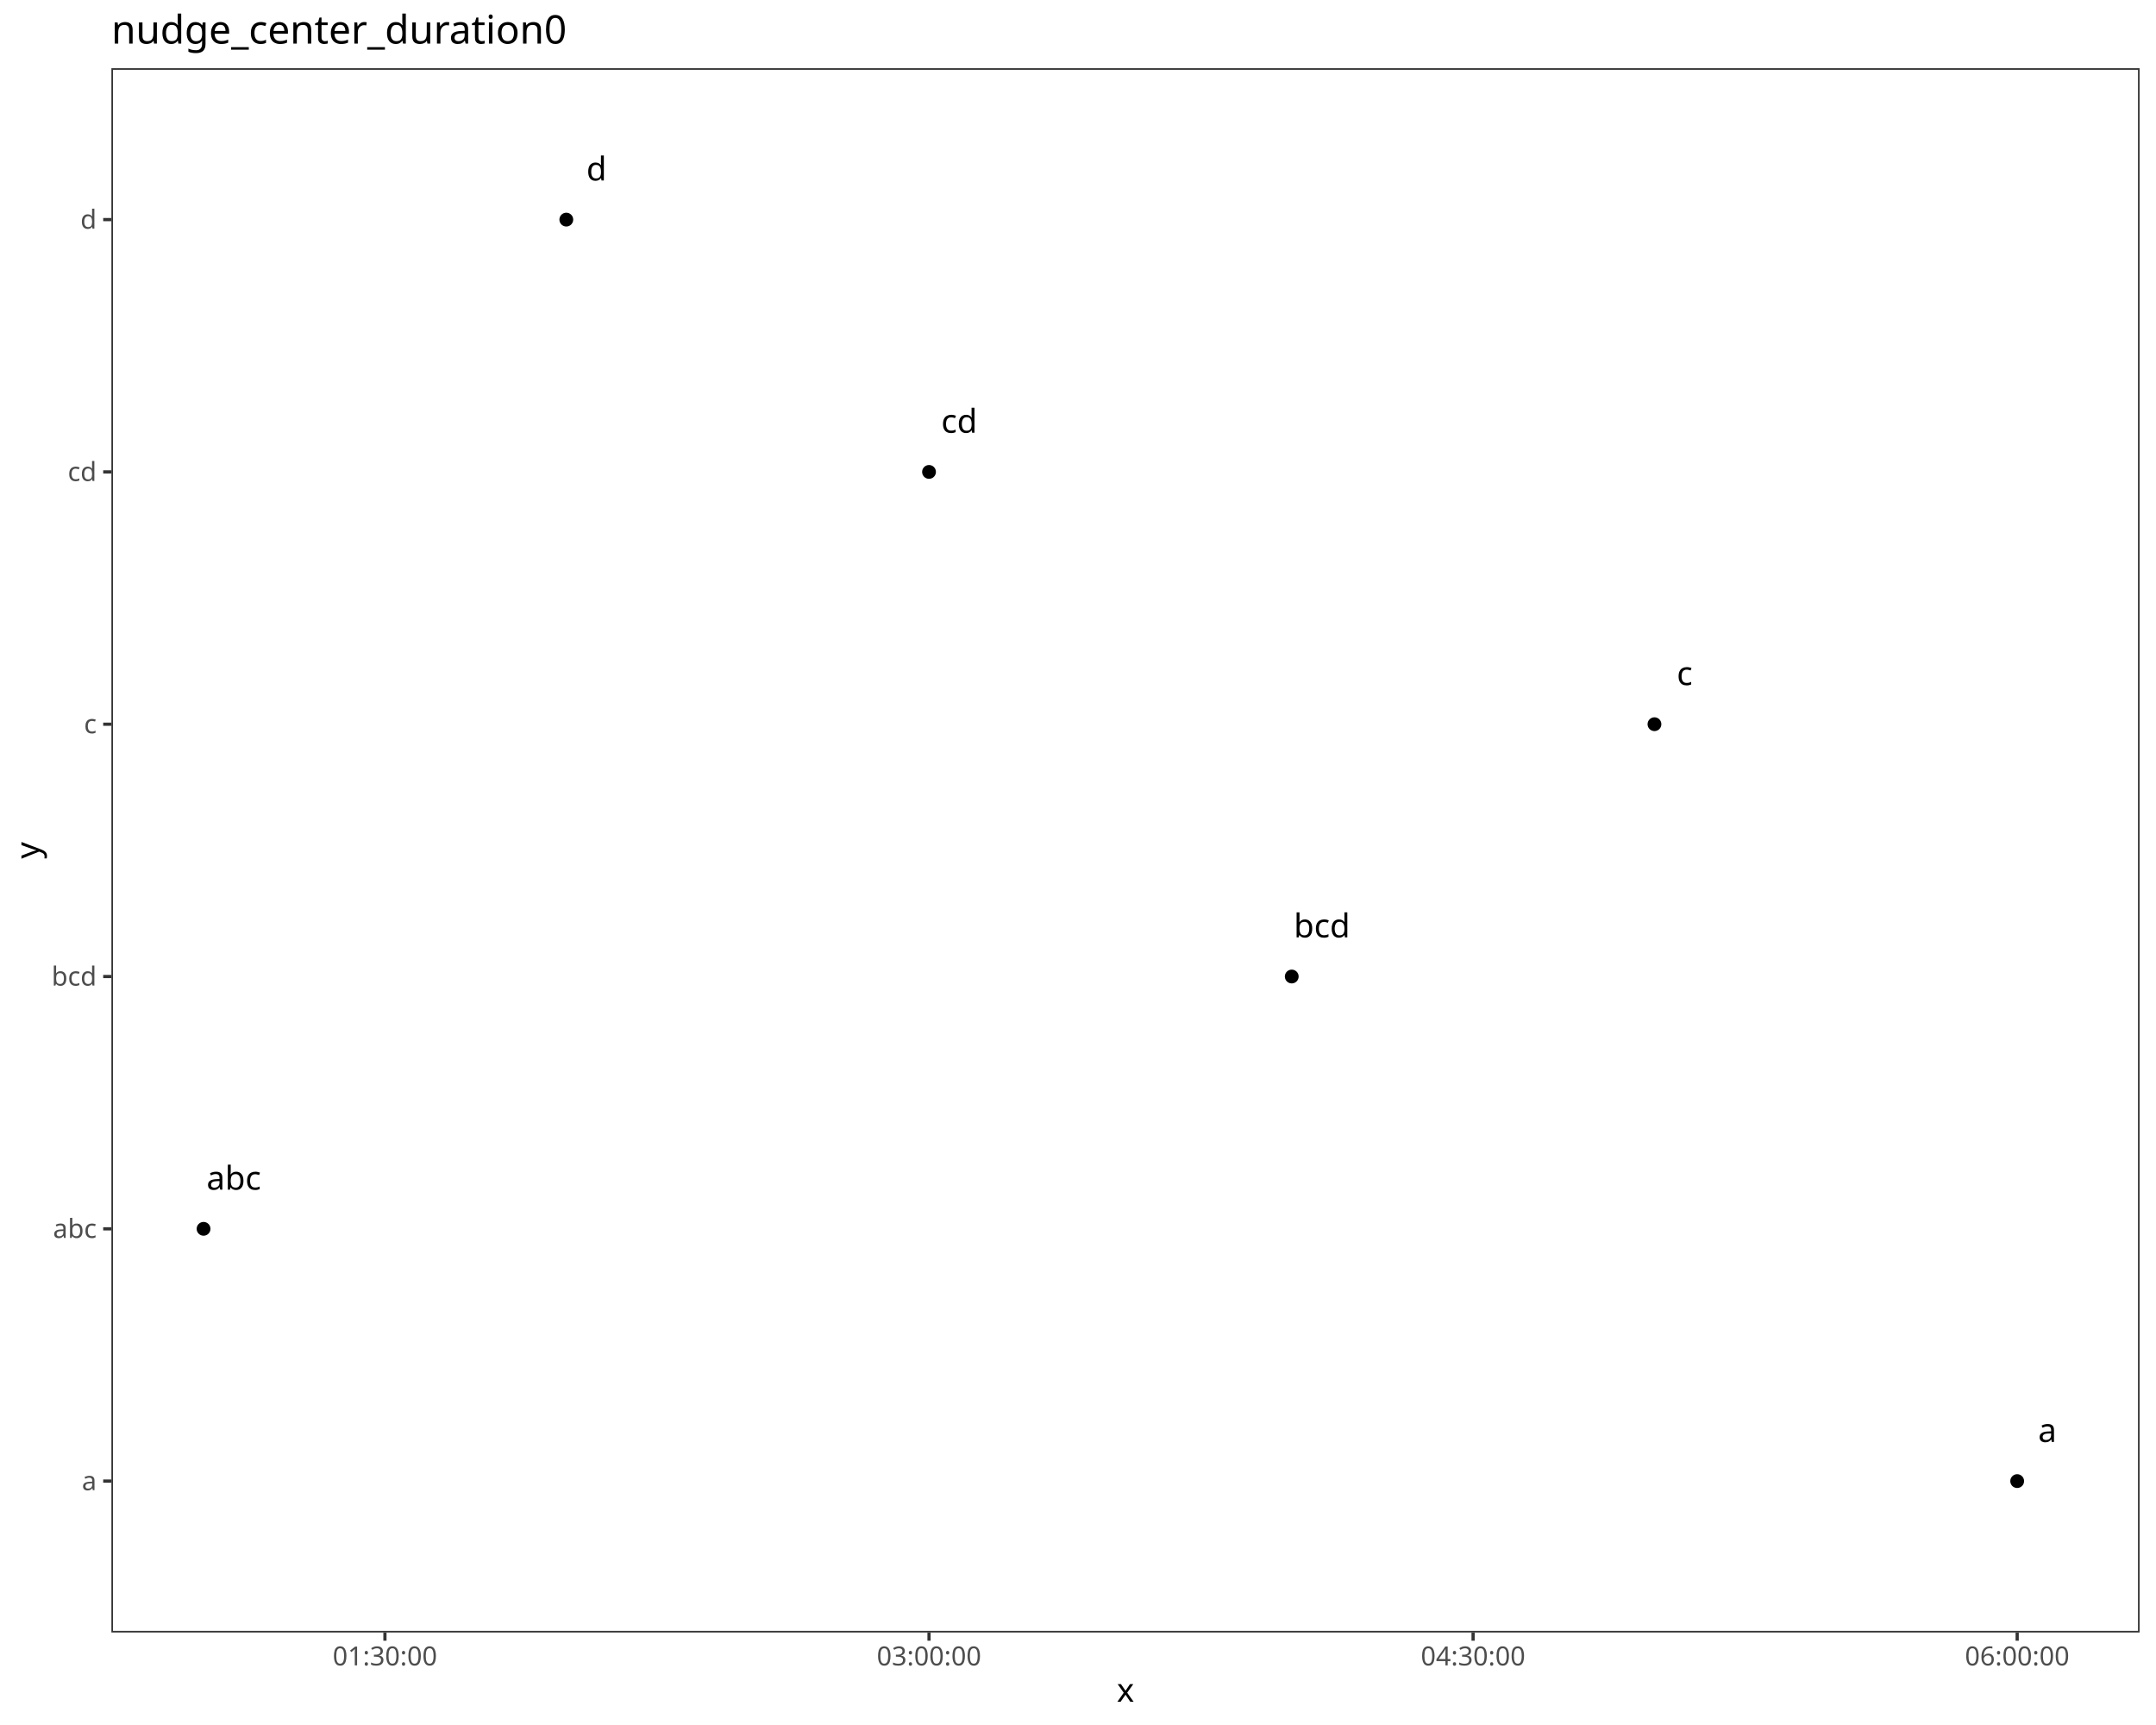
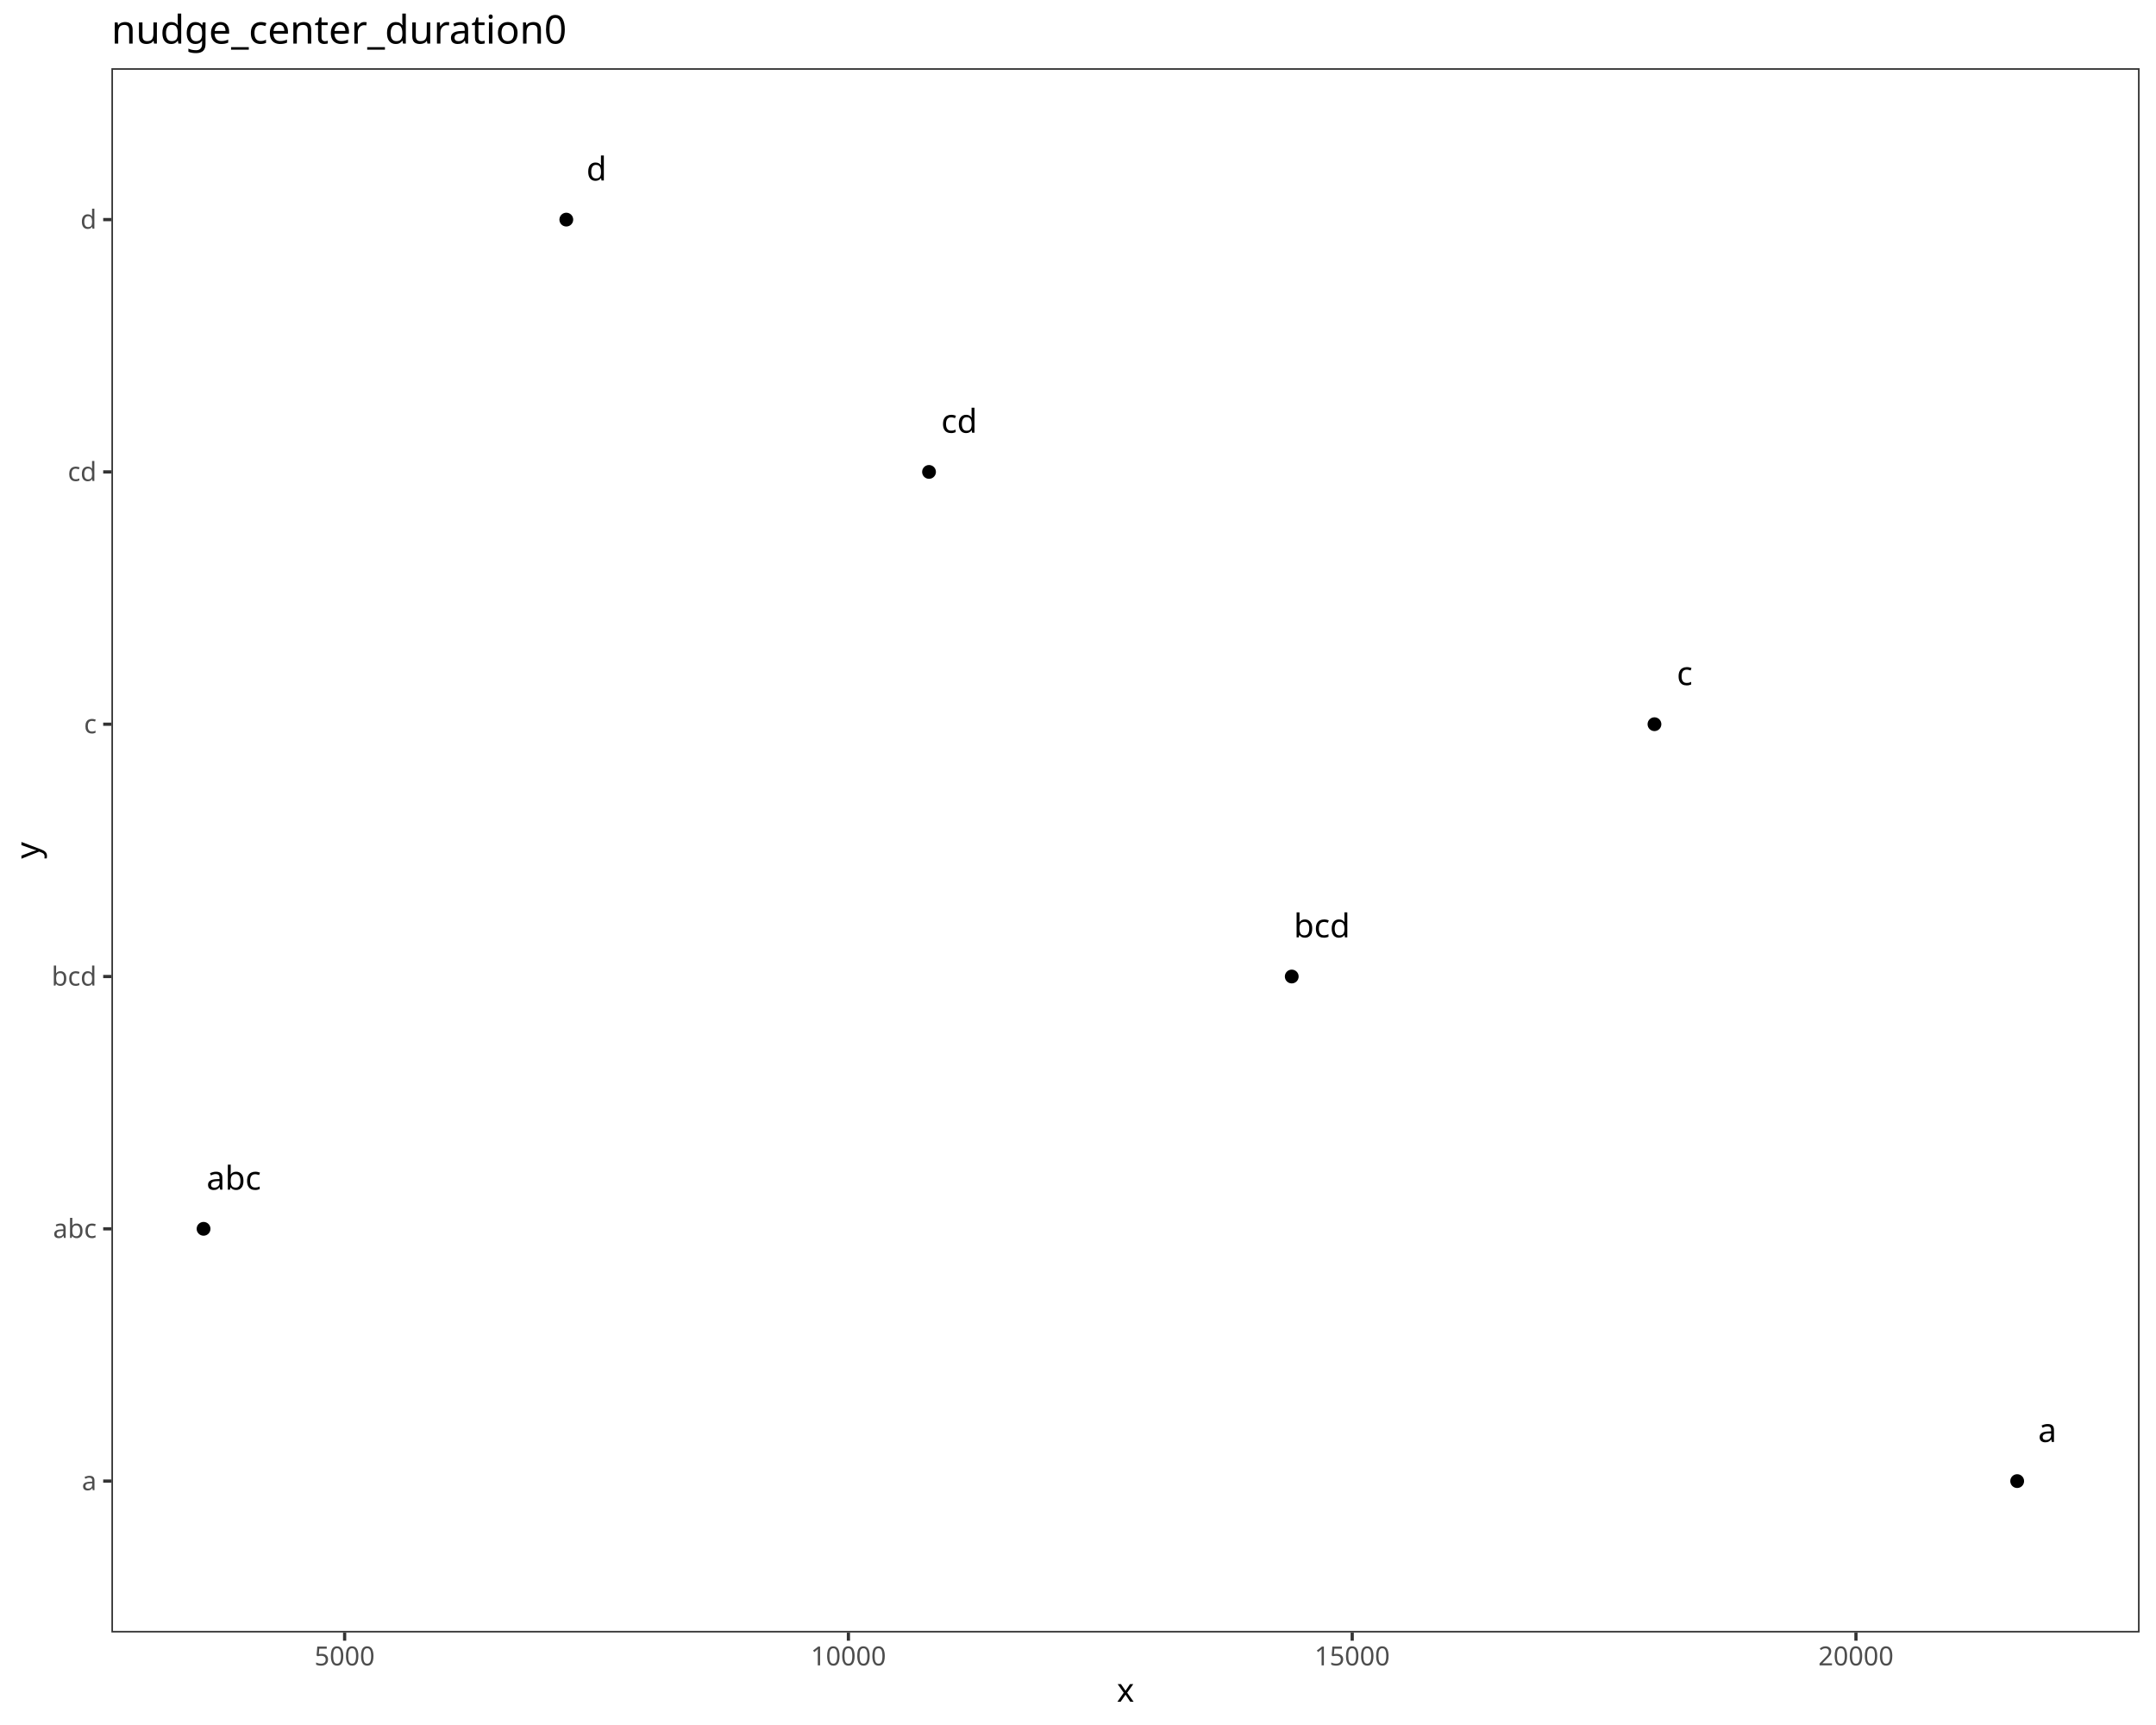
<svg xmlns="http://www.w3.org/2000/svg" class="svglite" data-engine-version="2.0" width="720.00pt" height="576.00pt" viewBox="0 0 720.00 576.00">
  <defs>
    <style type="text/css">
    .svglite line, .svglite polyline, .svglite polygon, .svglite path, .svglite rect, .svglite circle {
      fill: none;
      stroke: #000000;
      stroke-linecap: round;
      stroke-linejoin: round;
      stroke-miterlimit: 10.00;
    }
  </style>
  </defs>
  <rect width="100%" height="100%" style="stroke: none; fill: #FFFFFF;" />
  <defs>
    <clipPath id="cpMC4wMHw3MjAuMDB8MC4wMHw1NzYuMDA=">
      <rect x="0.00" y="0.00" width="720.00" height="576.00" />
    </clipPath>
  </defs>
  <g clip-path="url(#cpMC4wMHw3MjAuMDB8MC4wMHw1NzYuMDA=)">
    <rect x="0.00" y="0.00" width="720.00" height="576.00" style="stroke-width: 1.07; stroke: #FFFFFF; fill: #FFFFFF;" />
  </g>
  <defs>
    <clipPath id="cpMzcuMjB8NzE0LjUyfDIyLjc4fDU0NS4xMQ==">
      <rect x="37.20" y="22.78" width="677.32" height="522.33" />
    </clipPath>
  </defs>
  <g clip-path="url(#cpMzcuMjB8NzE0LjUyfDIyLjc4fDU0NS4xMQ==)">
    <rect x="37.20" y="22.78" width="677.32" height="522.33" style="stroke-width: 1.07; stroke: none; fill: #FFFFFF;" />
    <circle cx="67.98" cy="410.32" r="1.95" style="stroke-width: 0.71; fill: #000000;" />
    <circle cx="310.25" cy="157.58" r="1.95" style="stroke-width: 0.71; fill: #000000;" />
    <circle cx="189.12" cy="73.33" r="1.95" style="stroke-width: 0.71; fill: #000000;" />
    <circle cx="552.51" cy="241.82" r="1.95" style="stroke-width: 0.71; fill: #000000;" />
    <circle cx="431.38" cy="326.07" r="1.95" style="stroke-width: 0.71; fill: #000000;" />
    <circle cx="673.64" cy="494.56" r="1.95" style="stroke-width: 0.71; fill: #000000;" />
    <text x="78.08" y="397.25" text-anchor="middle" style="font-size: 11.00px; font-family: sans;" textLength="17.74px" lengthAdjust="spacingAndGlyphs">abc</text>
    <text x="320.34" y="144.51" text-anchor="middle" style="font-size: 11.00px; font-family: sans;" textLength="11.62px" lengthAdjust="spacingAndGlyphs">cd</text>
    <text x="199.21" y="60.27" text-anchor="middle" style="font-size: 11.00px; font-family: sans;" textLength="6.12px" lengthAdjust="spacingAndGlyphs">d</text>
    <text x="562.60" y="228.76" text-anchor="middle" style="font-size: 11.00px; font-family: sans;" textLength="5.50px" lengthAdjust="spacingAndGlyphs">c</text>
    <text x="441.47" y="313.01" text-anchor="middle" style="font-size: 11.00px; font-family: sans;" textLength="17.74px" lengthAdjust="spacingAndGlyphs">bcd</text>
    <text x="683.73" y="481.50" text-anchor="middle" style="font-size: 11.00px; font-family: sans;" textLength="6.12px" lengthAdjust="spacingAndGlyphs">a</text>
    <rect x="37.20" y="22.78" width="677.32" height="522.33" style="stroke-width: 1.07; stroke: #333333;" />
  </g>
  <g clip-path="url(#cpMC4wMHw3MjAuMDB8MC4wMHw1NzYuMDA=)">
    <text x="32.27" y="497.59" text-anchor="end" style="font-size: 8.80px; fill: #4D4D4D; font-family: sans;" textLength="4.89px" lengthAdjust="spacingAndGlyphs">a</text>
    <text x="32.27" y="413.35" text-anchor="end" style="font-size: 8.80px; fill: #4D4D4D; font-family: sans;" textLength="14.19px" lengthAdjust="spacingAndGlyphs">abc</text>
    <text x="32.27" y="329.10" text-anchor="end" style="font-size: 8.80px; fill: #4D4D4D; font-family: sans;" textLength="14.19px" lengthAdjust="spacingAndGlyphs">bcd</text>
    <text x="32.27" y="244.85" text-anchor="end" style="font-size: 8.80px; fill: #4D4D4D; font-family: sans;" textLength="4.40px" lengthAdjust="spacingAndGlyphs">c</text>
    <text x="32.27" y="160.61" text-anchor="end" style="font-size: 8.80px; fill: #4D4D4D; font-family: sans;" textLength="9.30px" lengthAdjust="spacingAndGlyphs">cd</text>
    <text x="32.27" y="76.36" text-anchor="end" style="font-size: 8.80px; fill: #4D4D4D; font-family: sans;" textLength="4.89px" lengthAdjust="spacingAndGlyphs">d</text>
    <polyline points="34.46,494.56 37.20,494.56 " style="stroke-width: 1.07; stroke: #333333; stroke-linecap: butt;" />
    <polyline points="34.46,410.32 37.20,410.32 " style="stroke-width: 1.07; stroke: #333333; stroke-linecap: butt;" />
    <polyline points="34.46,326.07 37.20,326.07 " style="stroke-width: 1.07; stroke: #333333; stroke-linecap: butt;" />
    <polyline points="34.46,241.82 37.20,241.82 " style="stroke-width: 1.07; stroke: #333333; stroke-linecap: butt;" />
    <polyline points="34.46,157.58 37.20,157.58 " style="stroke-width: 1.07; stroke: #333333; stroke-linecap: butt;" />
    <polyline points="34.46,73.33 37.20,73.33 " style="stroke-width: 1.07; stroke: #333333; stroke-linecap: butt;" />
-     <polyline points="128.55,547.85 128.55,545.11 " style="stroke-width: 1.07; stroke: #333333; stroke-linecap: butt;" />
-     <polyline points="310.25,547.85 310.25,545.11 " style="stroke-width: 1.07; stroke: #333333; stroke-linecap: butt;" />
-     <polyline points="491.94,547.85 491.94,545.11 " style="stroke-width: 1.07; stroke: #333333; stroke-linecap: butt;" />
-     <polyline points="673.64,547.85 673.64,545.11 " style="stroke-width: 1.07; stroke: #333333; stroke-linecap: butt;" />
-     <text x="128.55" y="556.10" text-anchor="middle" style="font-size: 8.80px; fill: #4D4D4D; font-family: sans;" textLength="34.26px" lengthAdjust="spacingAndGlyphs">01:30:00</text>
-     <text x="310.25" y="556.10" text-anchor="middle" style="font-size: 8.80px; fill: #4D4D4D; font-family: sans;" textLength="34.26px" lengthAdjust="spacingAndGlyphs">03:00:00</text>
-     <text x="491.94" y="556.10" text-anchor="middle" style="font-size: 8.80px; fill: #4D4D4D; font-family: sans;" textLength="34.26px" lengthAdjust="spacingAndGlyphs">04:30:00</text>
-     <text x="673.64" y="556.10" text-anchor="middle" style="font-size: 8.80px; fill: #4D4D4D; font-family: sans;" textLength="34.26px" lengthAdjust="spacingAndGlyphs">06:00:00</text>
+     <polyline points="115.09,547.85 115.09,545.11 " style="stroke-width: 1.07; stroke: #333333; stroke-linecap: butt;" />
+     <polyline points="283.33,547.85 283.33,545.11 " style="stroke-width: 1.07; stroke: #333333; stroke-linecap: butt;" />
+     <polyline points="451.57,547.85 451.57,545.11 " style="stroke-width: 1.07; stroke: #333333; stroke-linecap: butt;" />
+     <polyline points="619.80,547.85 619.80,545.11 " style="stroke-width: 1.07; stroke: #333333; stroke-linecap: butt;" />
+     <text x="115.09" y="556.10" text-anchor="middle" style="font-size: 8.80px; fill: #4D4D4D; font-family: sans;" textLength="19.58px" lengthAdjust="spacingAndGlyphs">5000</text>
+     <text x="283.33" y="556.10" text-anchor="middle" style="font-size: 8.80px; fill: #4D4D4D; font-family: sans;" textLength="24.47px" lengthAdjust="spacingAndGlyphs">10000</text>
+     <text x="451.57" y="556.10" text-anchor="middle" style="font-size: 8.80px; fill: #4D4D4D; font-family: sans;" textLength="24.47px" lengthAdjust="spacingAndGlyphs">15000</text>
+     <text x="619.80" y="556.10" text-anchor="middle" style="font-size: 8.80px; fill: #4D4D4D; font-family: sans;" textLength="24.47px" lengthAdjust="spacingAndGlyphs">20000</text>
    <text x="375.86" y="568.24" text-anchor="middle" style="font-size: 11.00px; font-family: sans;" textLength="5.50px" lengthAdjust="spacingAndGlyphs">x</text>
    <text transform="translate(13.05,283.95) rotate(-90)" text-anchor="middle" style="font-size: 11.00px; font-family: sans;" textLength="5.50px" lengthAdjust="spacingAndGlyphs">y</text>
    <text x="37.20" y="14.56" style="font-size: 13.20px; font-family: sans;" textLength="143.13px" lengthAdjust="spacingAndGlyphs">nudge_center_duration0</text>
  </g>
</svg>
